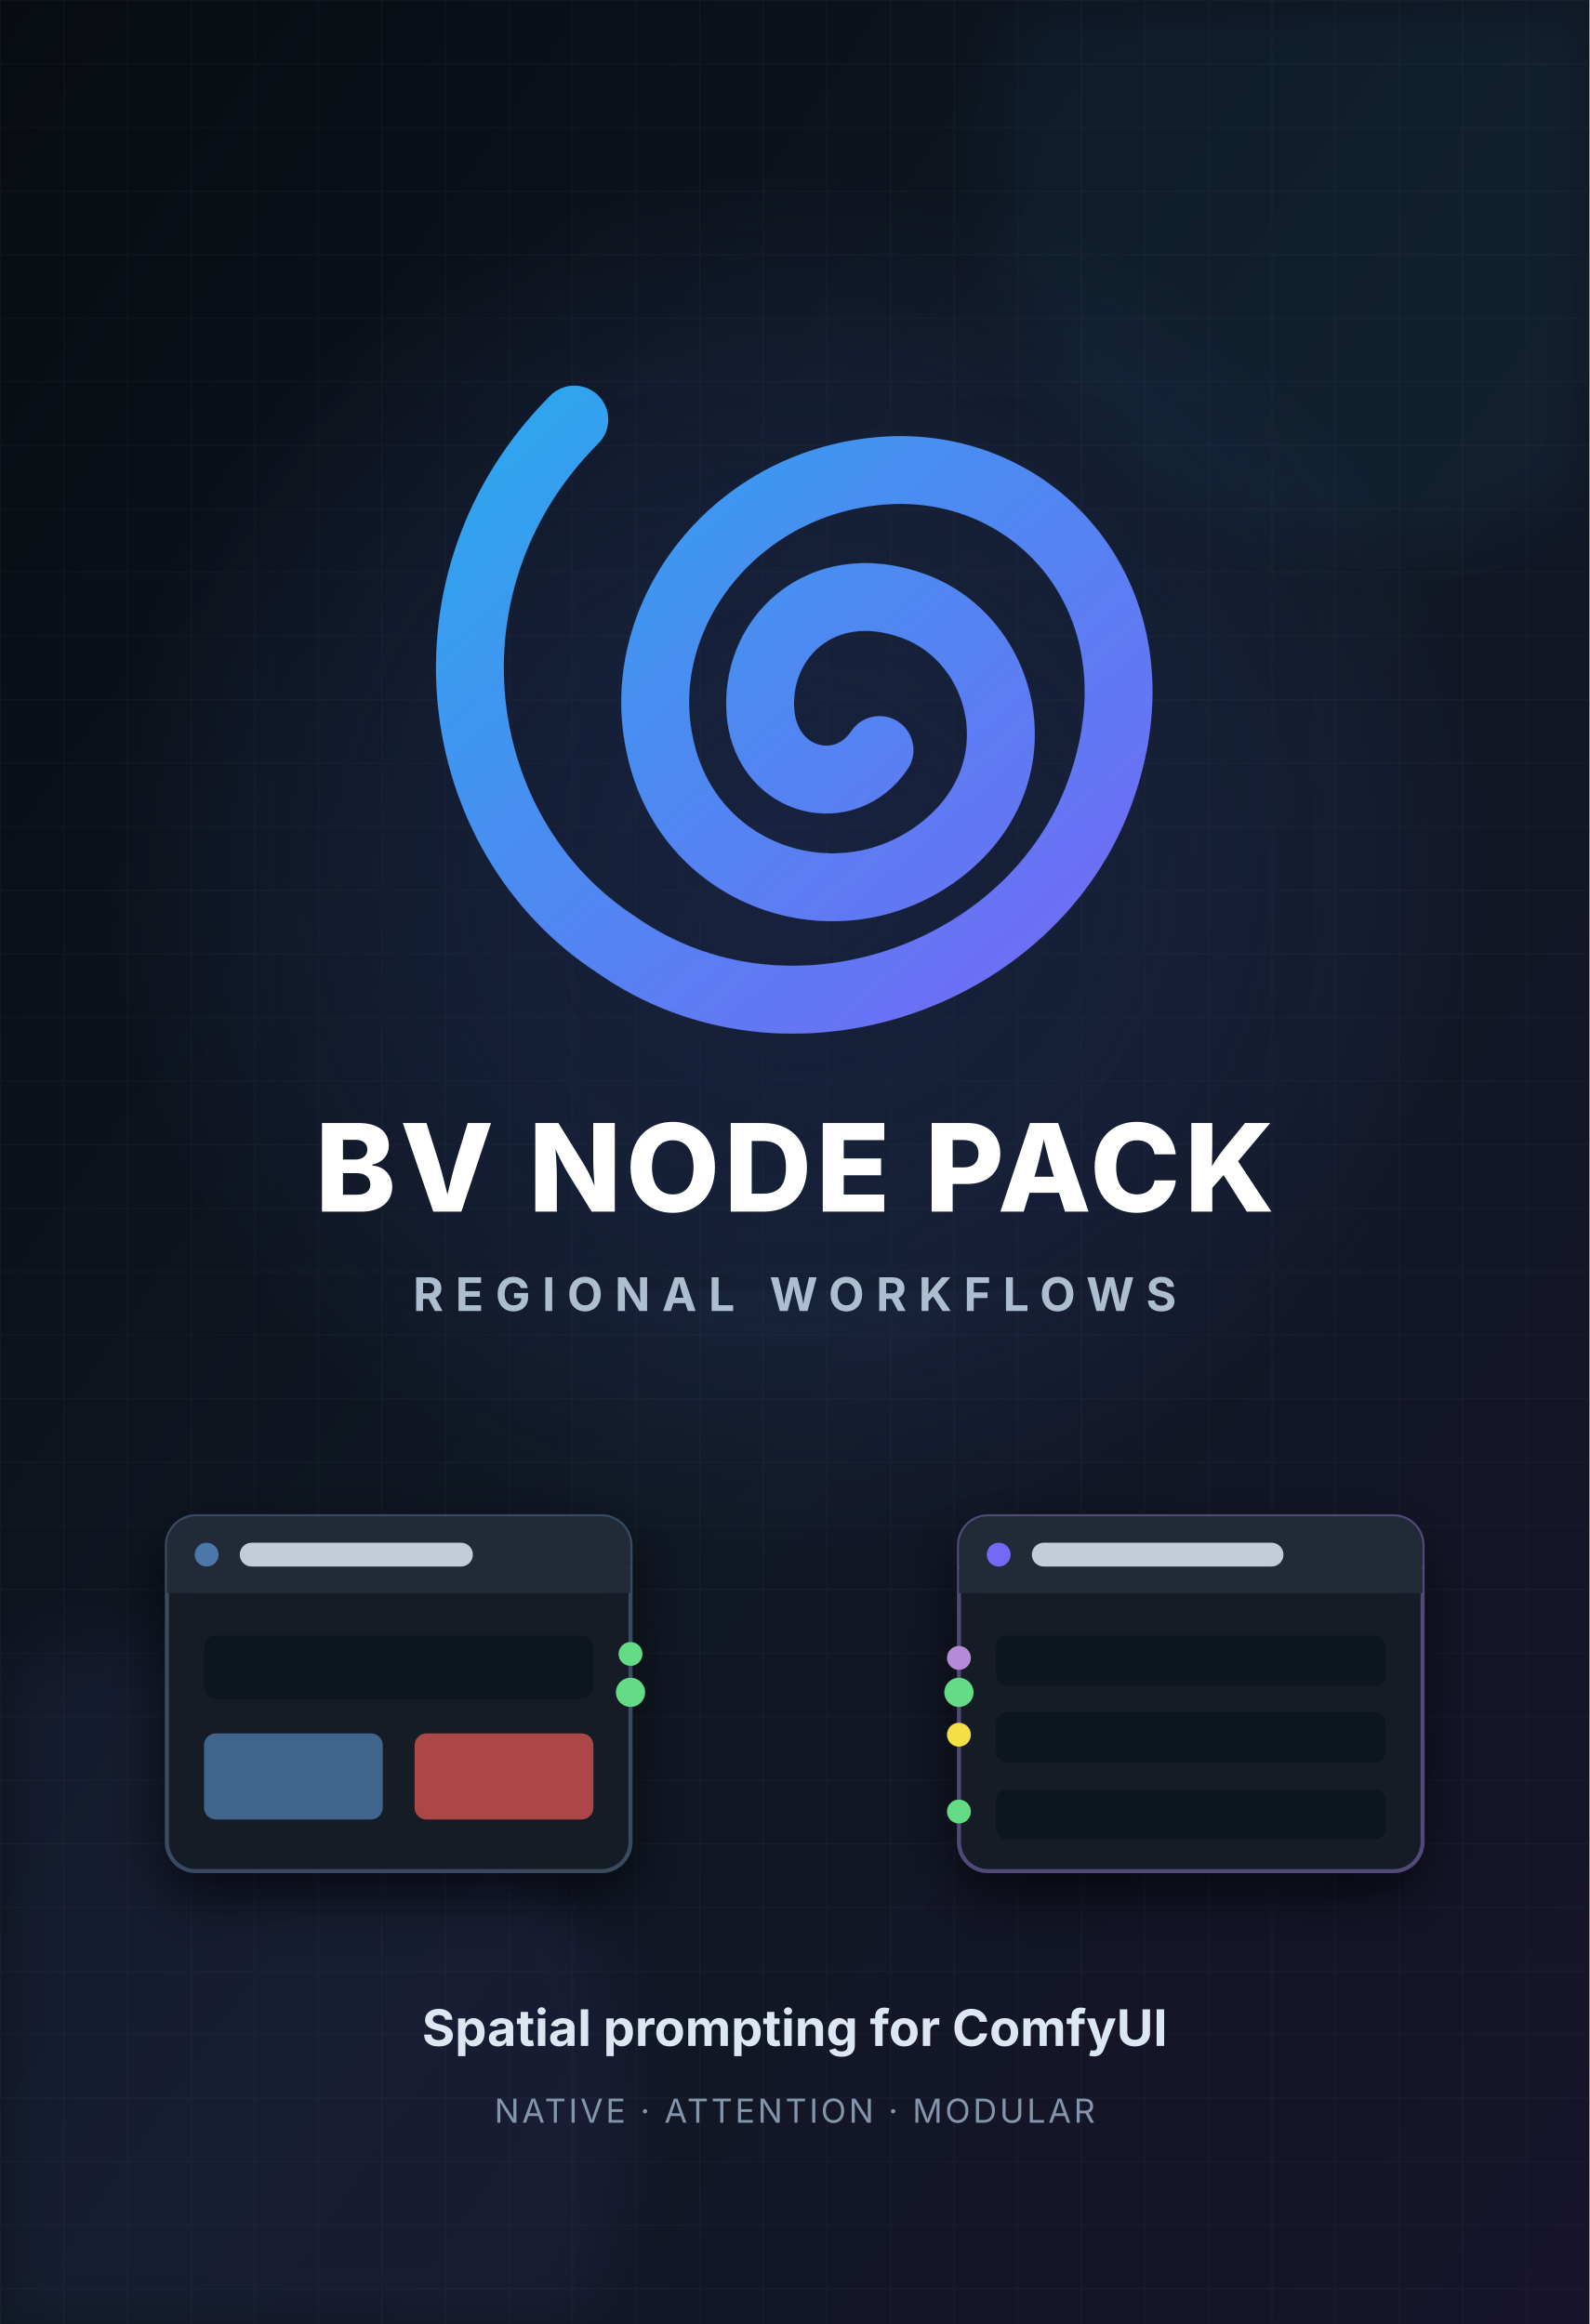
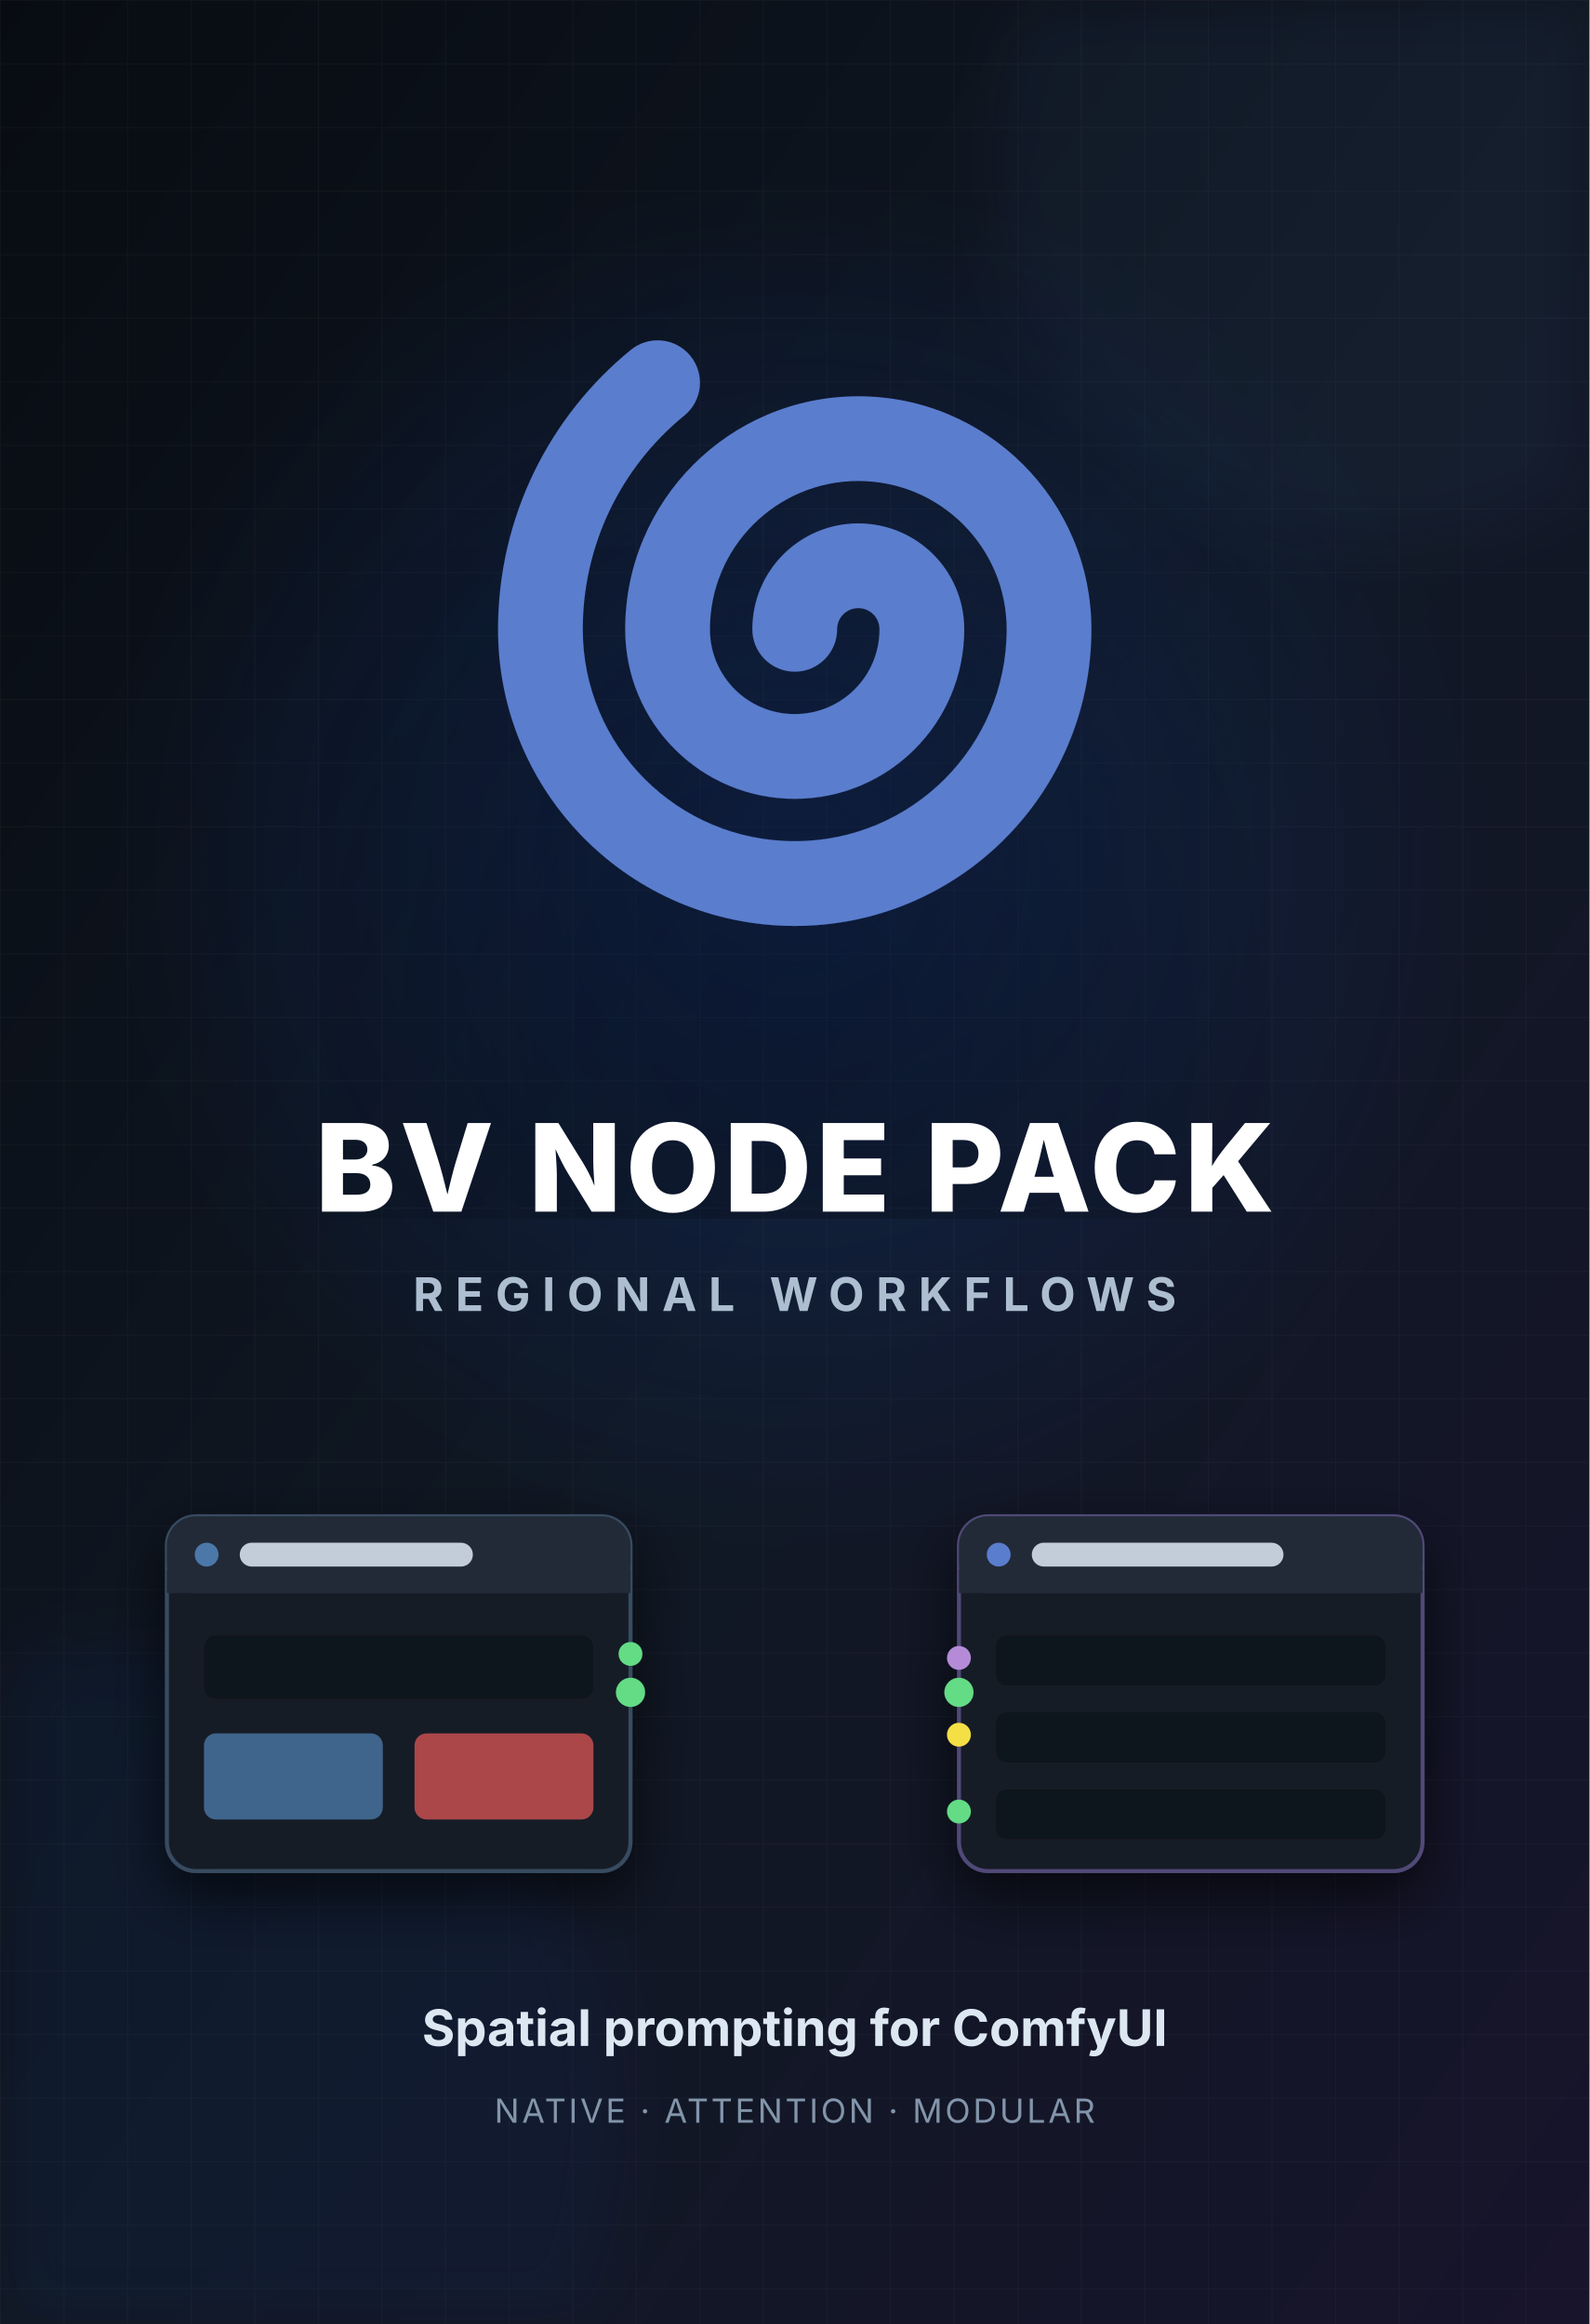
<svg xmlns="http://www.w3.org/2000/svg" width="1200" height="1755" viewBox="0 0 1200 1755" role="img" aria-labelledby="title desc">
  <defs>
    <linearGradient id="bg" x1="0" y1="0" x2="1" y2="1">
      <stop stop-color="#080c12" />
      <stop offset=".52" stop-color="#101824" />
      <stop offset="1" stop-color="#17142b" />
    </linearGradient>
-     <linearGradient id="brand" x1="0" y1="0" x2="1" y2="1">
-       <stop stop-color="#2ca7ee" />
-       <stop offset="1" stop-color="#7567f5" />
-     </linearGradient>
    <linearGradient id="line" x1="0" y1="0" x2="1" y2="0">
-       <stop stop-color="#2ca7ee" stop-opacity=".75" />
-       <stop offset="1" stop-color="#7567f5" stop-opacity=".75" />
+       <stop stop-color="#1345B7" stop-opacity=".75" />
+       <stop offset="1" stop-color="#5A7DCD" stop-opacity=".75" />
    </linearGradient>
    <radialGradient id="halo">
-       <stop stop-color="#547bf5" stop-opacity=".28" />
-       <stop offset="1" stop-color="#547bf5" stop-opacity="0" />
+       <stop stop-color="#1345B7" stop-opacity=".28" />
+       <stop offset="1" stop-color="#1345B7" stop-opacity="0" />
    </radialGradient>
    <pattern id="grid" width="48" height="48" patternUnits="userSpaceOnUse">
      <path d="M48 0H0V48" fill="none" stroke="#fff" stroke-opacity=".04" />
    </pattern>
    <filter id="glow" x="-60%" y="-60%" width="220%" height="220%">
      <feGaussianBlur stdDeviation="22" />
    </filter>
    <filter id="shadow" x="-30%" y="-30%" width="160%" height="180%">
      <feDropShadow dx="0" dy="18" stdDeviation="22" flood-color="#000" flood-opacity=".65" />
    </filter>
  </defs>
  <rect width="1200" height="1755" fill="url(#bg)" />
  <rect width="1200" height="1755" fill="url(#grid)" />
  <circle cx="600" cy="650" r="520" fill="url(#halo)" />
-   <circle cx="1040" cy="120" r="290" fill="#2ca7ee" opacity=".055" filter="url(#glow)" />
-   <circle cx="110" cy="1600" r="360" fill="#7567f5" opacity=".07" filter="url(#glow)" />
-   <g transform="translate(280 240) scale(6.4)" filter="url(#shadow)">
-     <path d="M24 12C5 31 9 61 29 74C49 88 78 78 86 56C94 34 79 17 61 18C43 19 31 35 34 50C37 66 55 72 67 63C79 54 75 38 64 34C53 30 45 38 46 47C47 55 56 57 60 51" fill="none" stroke="url(#brand)" stroke-width="8" stroke-linecap="round" stroke-linejoin="round" />
+   <circle cx="1040" cy="120" r="290" fill="#5A7DCD" opacity=".055" filter="url(#glow)" />
+   <circle cx="110" cy="1600" r="360" fill="#1345B7" opacity=".07" filter="url(#glow)" />
+   <g transform="translate(344 225) scale(16)" filter="url(#shadow)">
+     <path d="M11.08 2.736a2 2 0 0 1-.286 2.814A12.99 12.99 0 0 0 6 15.64c0 5.525 4.475 10 10 10s10-4.475 10-10a7 7 0 0 0-14 0c0 2.215 1.785 4 4 4s4-1.785 4-4c0-.555-.445-1-1-1s-1 .445-1 1a2 2 0 1 1-4 0c0-2.765 2.235-5 5-5s5 2.235 5 5c0 4.425-3.575 8-8 8s-8-3.575-8-8c0-6.075 4.925-11 11-11s11 4.925 11 11c0 7.735-6.265 14-14 14s-14-6.265-14-14C2 10.313 4.45 5.563 8.266 2.45a2 2 0 0 1 2.814.286" fill="#5A7DCD" />
  </g>
  <g font-family="Inter,Segoe UI,Arial,sans-serif" text-anchor="middle">
    <text x="600" y="915" fill="#fff" font-size="92" font-weight="800" letter-spacing="3">BV NODE PACK</text>
    <text x="600" y="990" fill="#aebed1" font-size="35" font-weight="650" letter-spacing="9">REGIONAL WORKFLOWS</text>
  </g>
  <g filter="url(#shadow)">
    <g transform="translate(126 1145)">
      <rect width="350" height="268" rx="22" fill="#171e28" stroke="#384b61" stroke-width="3" />
      <rect width="350" height="58" rx="22" fill="#222c39" />
      <rect y="40" width="350" height="18" fill="#222c39" />
      <circle cx="30" cy="29" r="9" fill="#4c78a8" />
      <rect x="55" y="20" width="176" height="18" rx="9" fill="#dce7f2" opacity=".86" />
      <rect x="28" y="90" width="294" height="48" rx="9" fill="#10151c" />
      <rect x="28" y="164" width="135" height="65" rx="9" fill="#4c78a8" opacity=".78" />
      <rect x="187" y="164" width="135" height="65" rx="9" fill="#e45756" opacity=".72" />
      <circle cx="350" cy="104" r="9" fill="#64dc85" />
    </g>
    <g transform="translate(724 1145)">
      <rect width="350" height="268" rx="22" fill="#171e28" stroke="#514978" stroke-width="3" />
      <rect width="350" height="58" rx="22" fill="#222c39" />
      <rect y="40" width="350" height="18" fill="#222c39" />
-       <circle cx="30" cy="29" r="9" fill="#7567f5" />
+       <circle cx="30" cy="29" r="9" fill="#5A7DCD" />
      <rect x="55" y="20" width="190" height="18" rx="9" fill="#dce7f2" opacity=".86" />
      <rect x="28" y="90" width="294" height="38" rx="8" fill="#10151c" />
      <rect x="28" y="148" width="294" height="38" rx="8" fill="#10151c" />
      <rect x="28" y="206" width="294" height="38" rx="8" fill="#10151c" />
      <circle cx="0" cy="107" r="9" fill="#b58bd8" />
      <circle cx="0" cy="165" r="9" fill="#f4df45" />
      <circle cx="0" cy="223" r="9" fill="#64dc85" />
    </g>
    <path d="M476 1278C558 1278 642 1278 724 1278" fill="none" stroke="url(#line)" stroke-width="10" stroke-linecap="round" />
    <circle cx="476" cy="1278" r="11" fill="#64dc85" />
    <circle cx="724" cy="1278" r="11" fill="#64dc85" />
  </g>
  <g font-family="Inter,Segoe UI,Arial,sans-serif" text-anchor="middle">
    <text x="600" y="1545" fill="#dce7f2" font-size="38" font-weight="700">Spatial prompting for ComfyUI</text>
    <text x="600" y="1603" fill="#8295aa" font-size="25" letter-spacing="2">NATIVE · ATTENTION · MODULAR</text>
  </g>
</svg>
